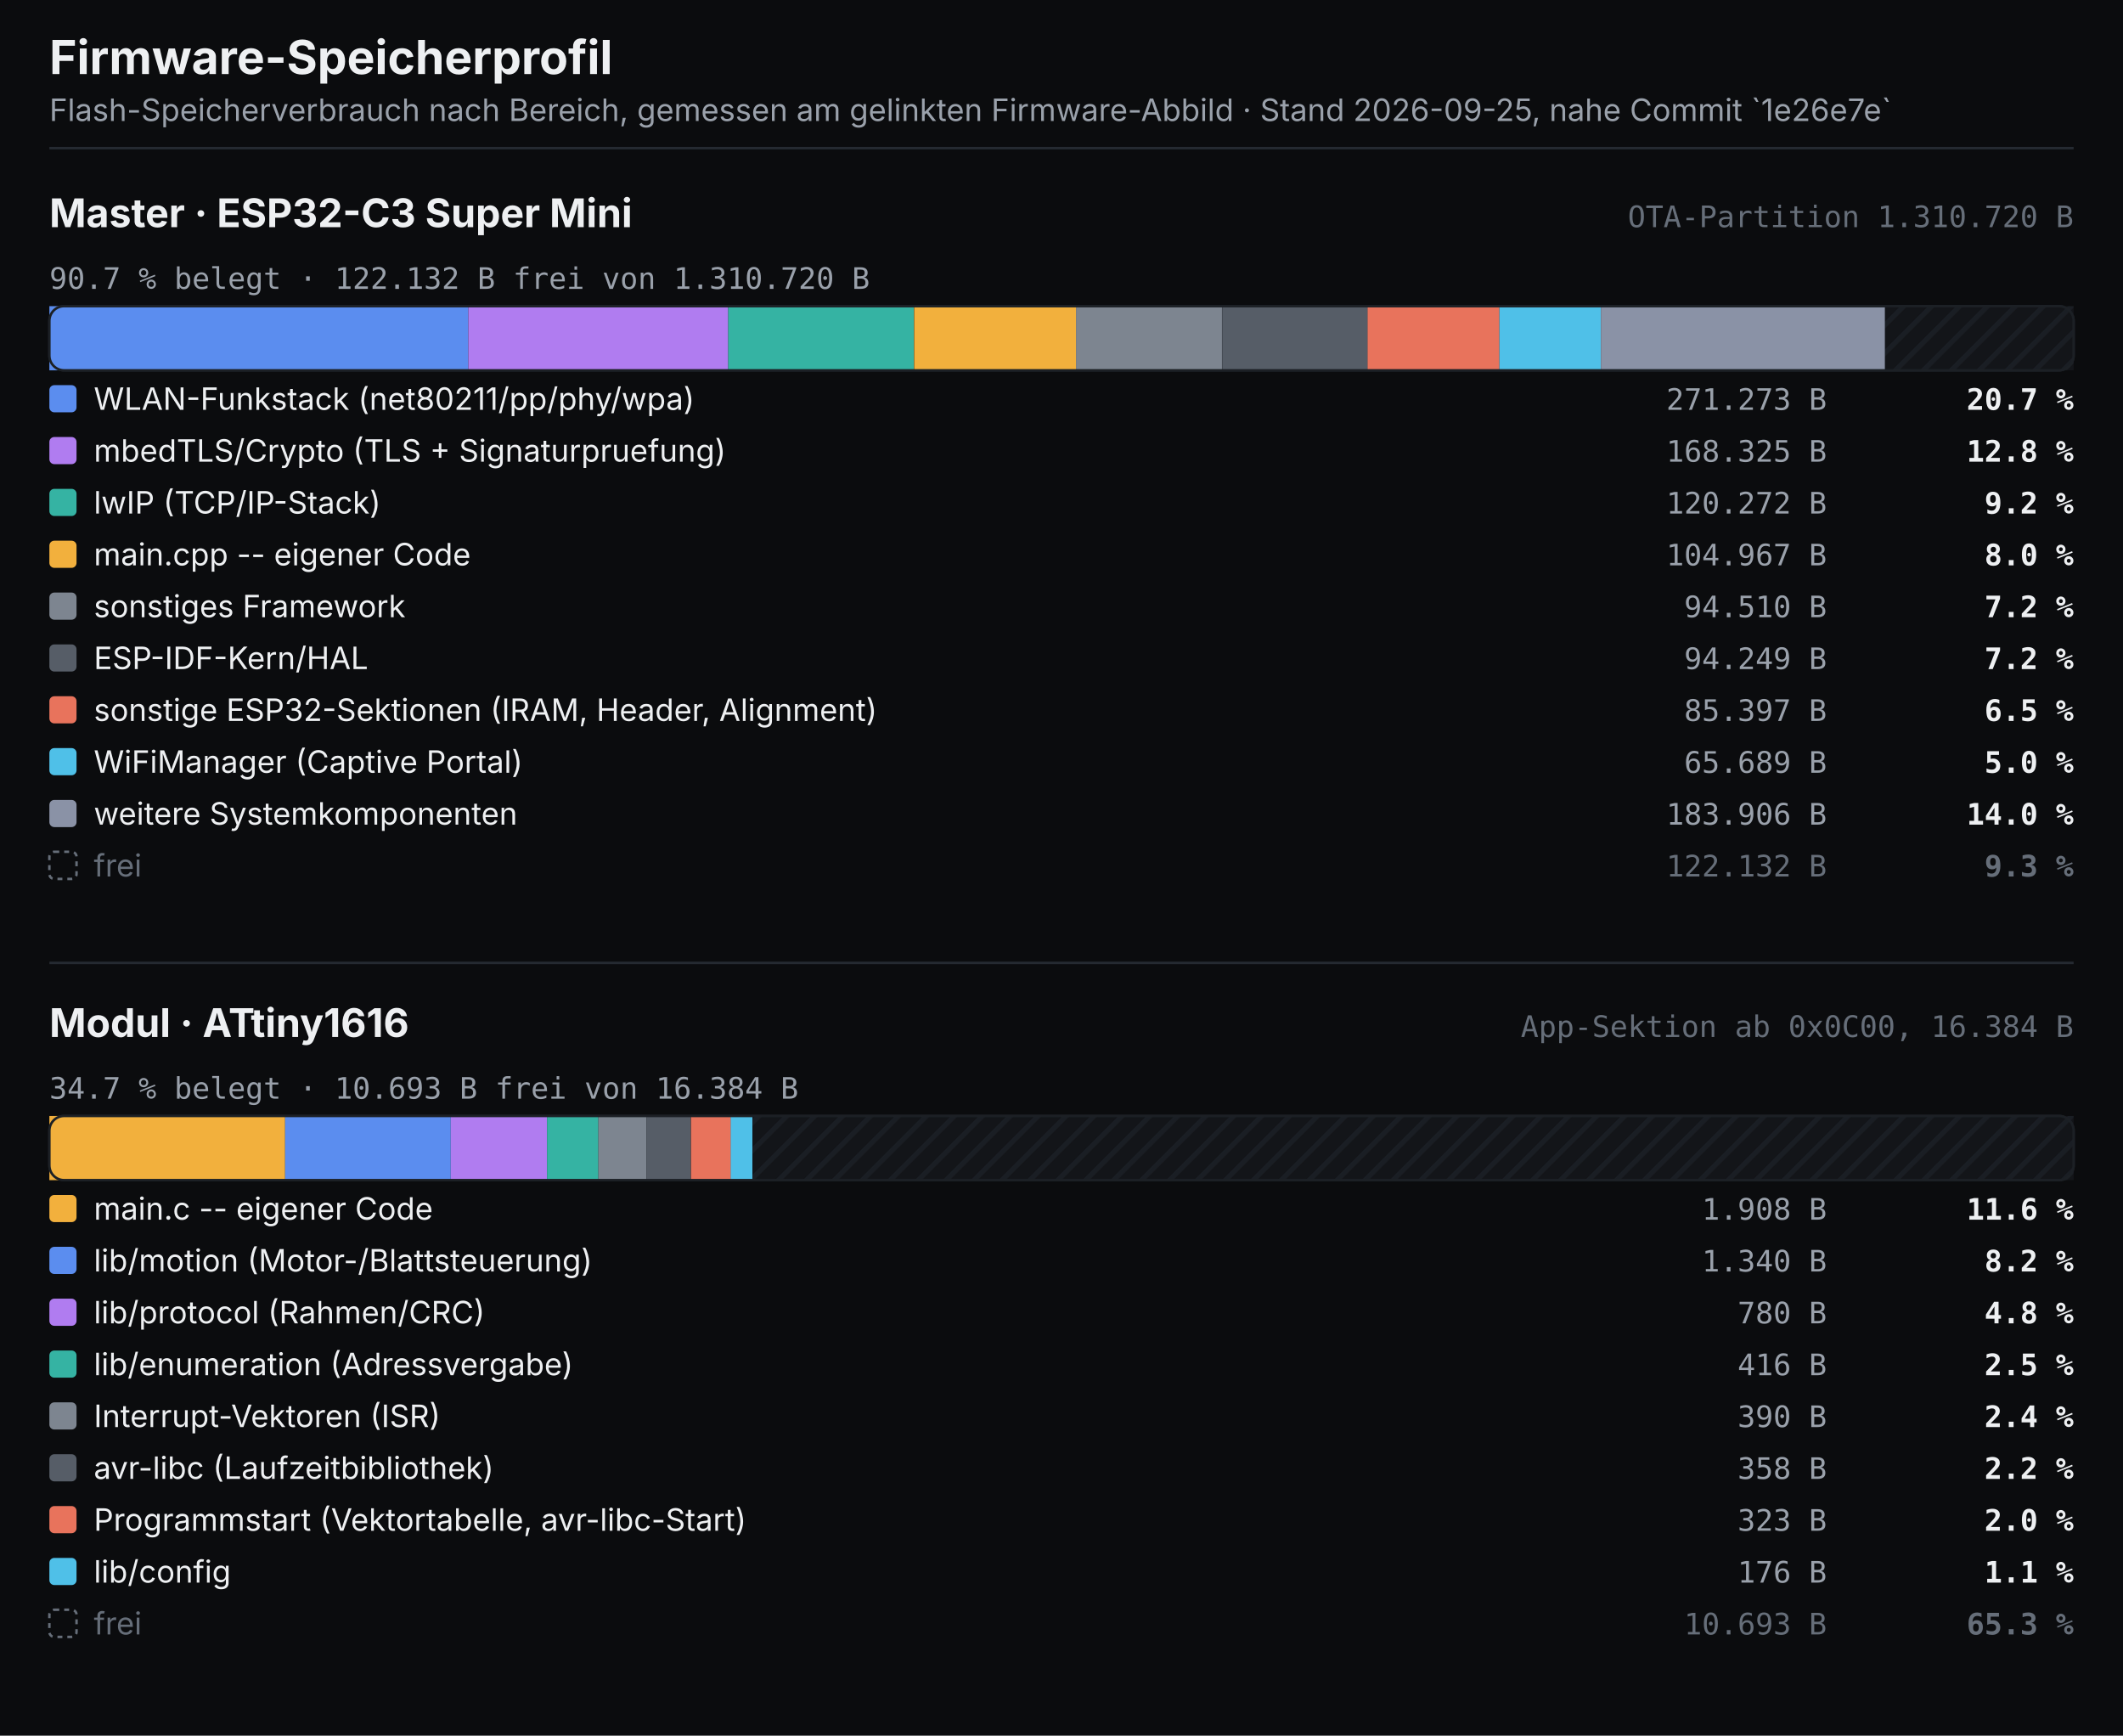
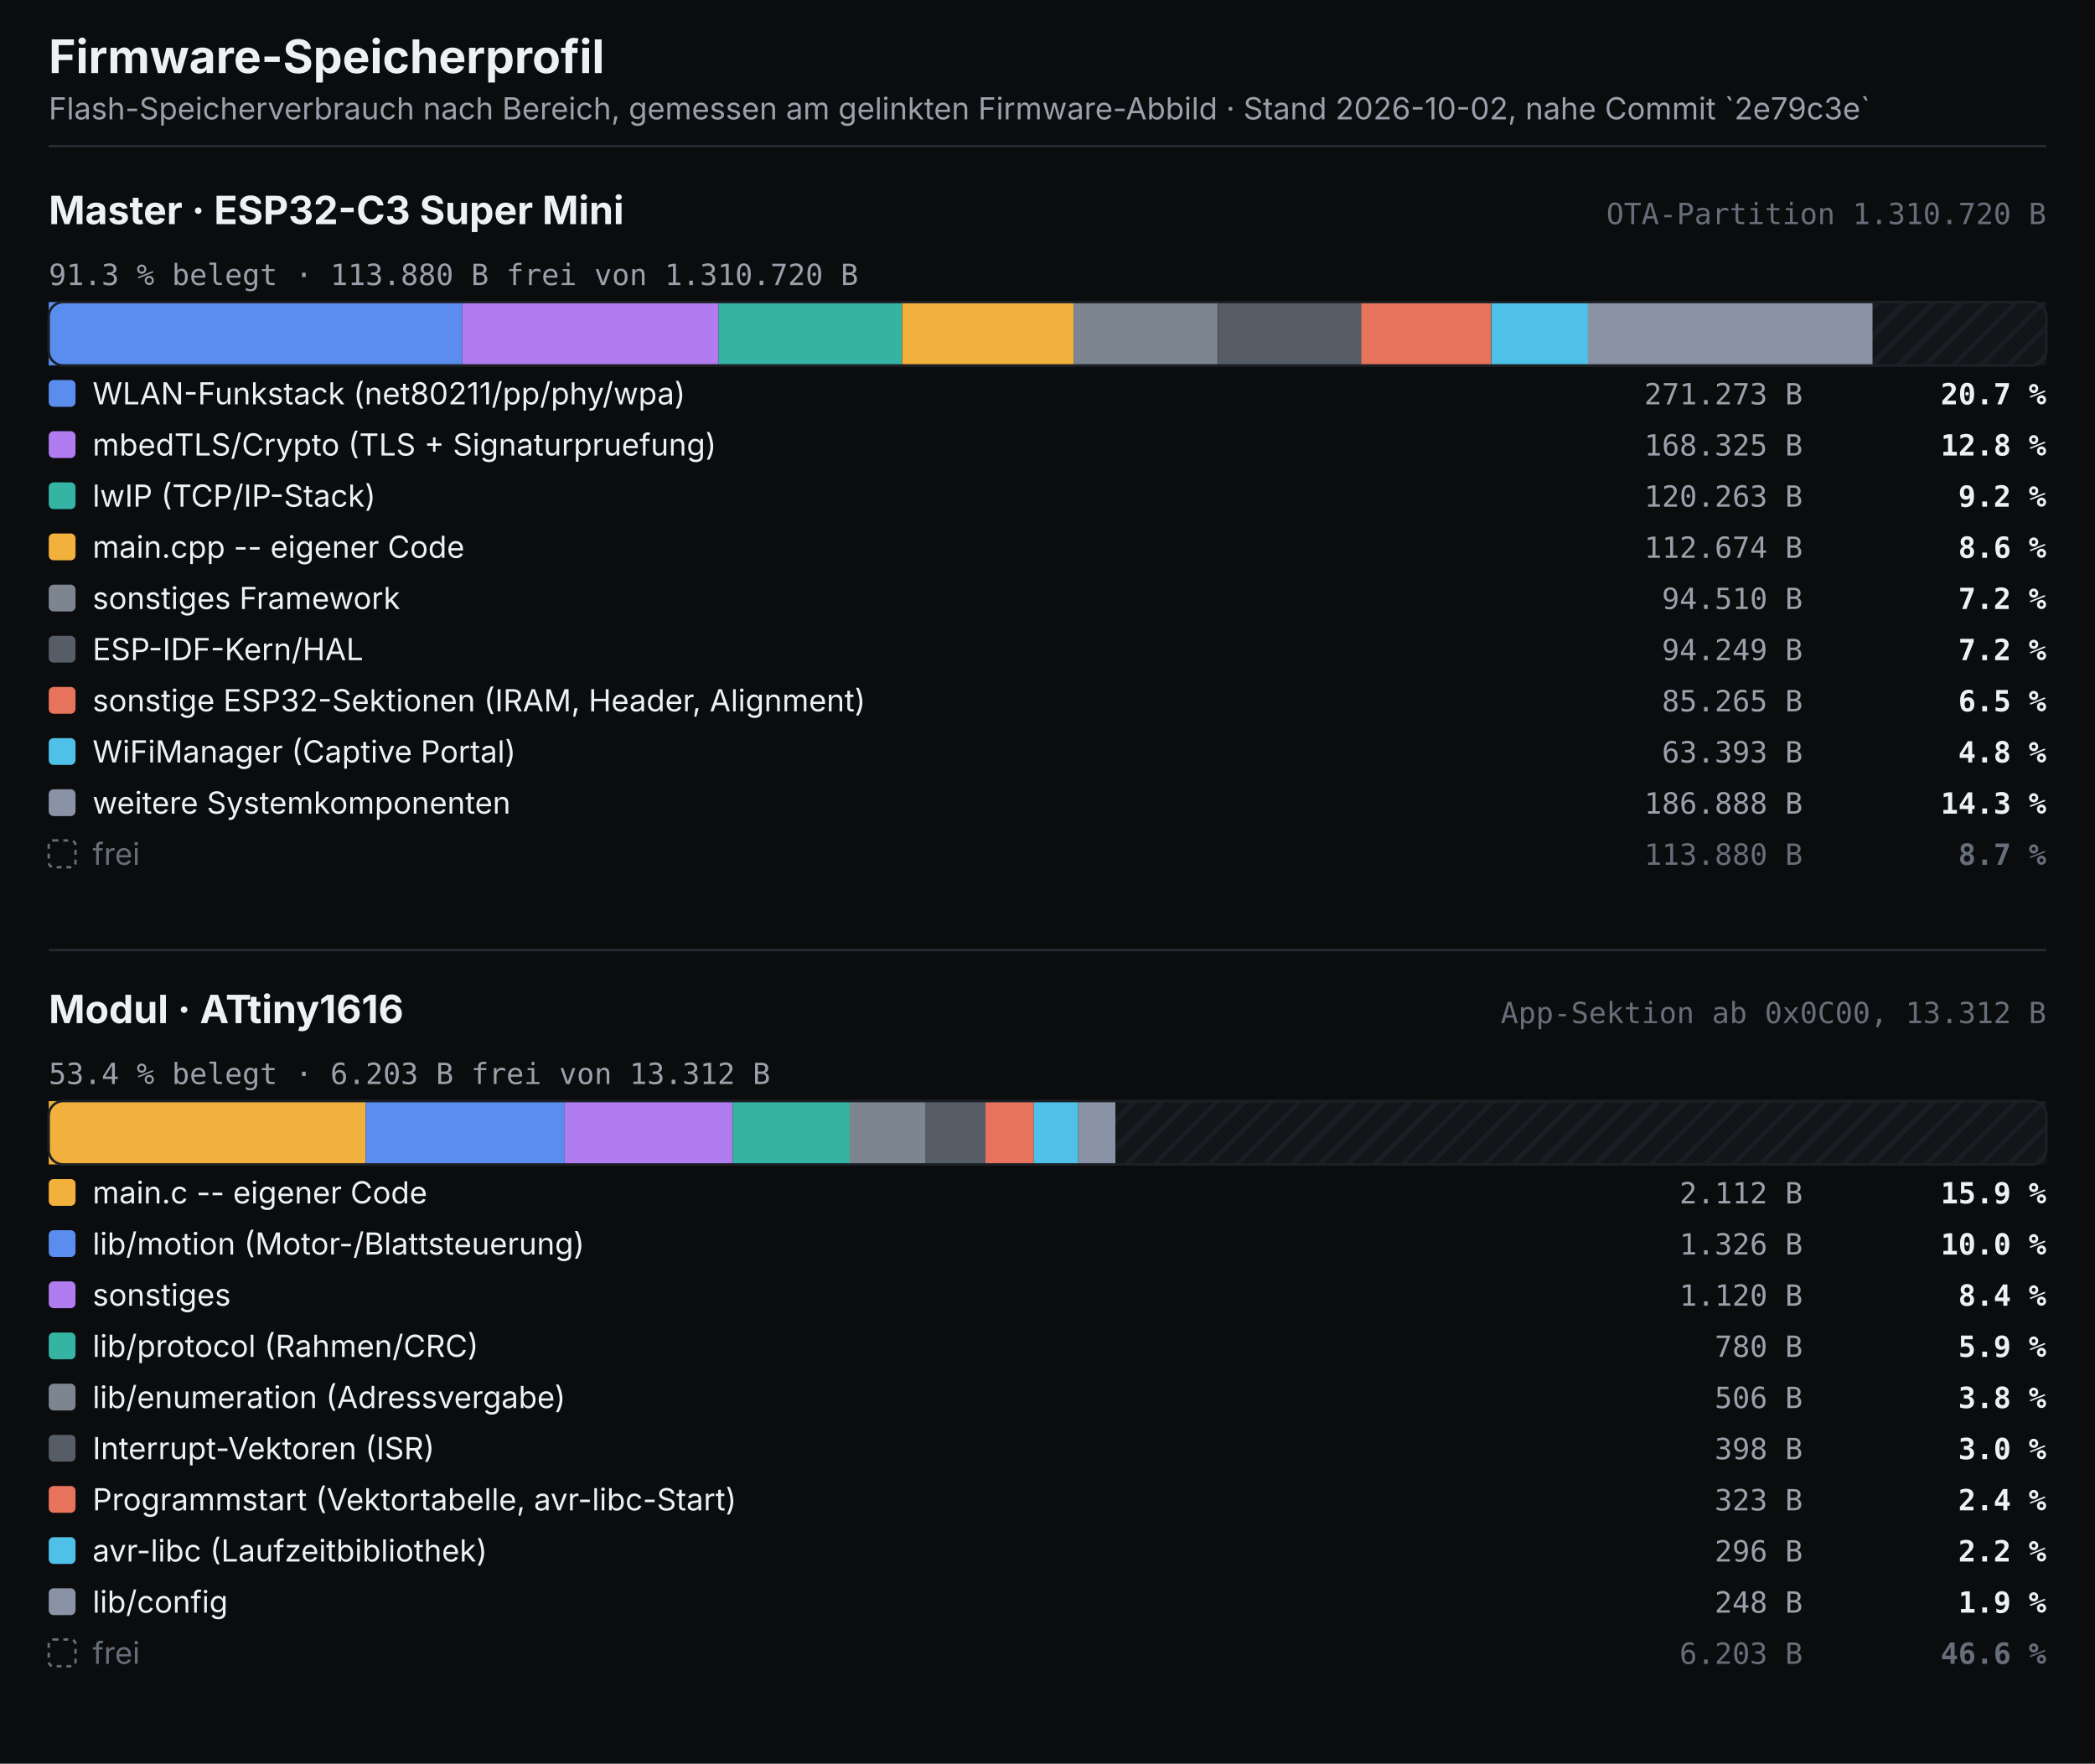
- <svg xmlns="http://www.w3.org/2000/svg" viewBox="0 0 860 703" width="860" height="703" font-family="system-ui,-apple-system,'Segoe UI',sans-serif">
+ <svg xmlns="http://www.w3.org/2000/svg" viewBox="0 0 860 724" width="860" height="724" font-family="system-ui,-apple-system,'Segoe UI',sans-serif">
  <defs>
    <pattern id="hatch" width="8" height="8" patternTransform="rotate(45)" patternUnits="userSpaceOnUse">
      <rect width="8" height="8" fill="#131519" />
      <line x1="0" y1="0" x2="0" y2="8" stroke="#1a1e24" stroke-width="4" />
    </pattern>
  </defs>
-   <rect width="860" height="703" fill="#0b0c0e" />
+   <rect width="860" height="724" fill="#0b0c0e" />
  <text x="20" y="30" font-size="19" font-weight="700" fill="#eef0f2">Firmware-Speicherprofil</text>
-   <text x="20" y="49" font-size="12.5" fill="#9aa1ab">Flash-Speicherverbrauch nach Bereich, gemessen am gelinkten Firmware-Abbild · Stand 2026-09-25, nahe Commit `1e26e7e`</text>
+   <text x="20" y="49" font-size="12.5" fill="#9aa1ab">Flash-Speicherverbrauch nach Bereich, gemessen am gelinkten Firmware-Abbild · Stand 2026-10-02, nahe Commit `2e79c3e`</text>
  <line x1="20" y1="60" x2="840" y2="60" stroke="#252a31" />
  <text x="20" y="92" font-family="system-ui,-apple-system,'Segoe UI',sans-serif" font-size="16" font-weight="700" fill="#eef0f2">Master · ESP32-C3 Super Mini</text>
  <text x="840" y="92" text-anchor="end" font-family="ui-monospace,Menlo,Consolas,monospace" font-size="12" fill="#666e79">OTA-Partition 1.310.720 B</text>
-   <text x="20" y="117" font-family="ui-monospace,Menlo,Consolas,monospace" font-size="12" fill="#9aa1ab">90.7 % belegt · 122.132 B frei von 1.310.720 B</text>
+   <text x="20" y="117" font-family="ui-monospace,Menlo,Consolas,monospace" font-size="12" fill="#9aa1ab">91.3 % belegt · 113.880 B frei von 1.310.720 B</text>
  <rect x="20" y="124" width="820" height="26" rx="6" fill="#131519" stroke="#1c2025" />
  <rect x="20.0" y="124" width="169.7" height="26" fill="#5b8def" />
  <rect x="189.7" y="124" width="105.3" height="26" fill="#b07cf0" />
  <rect x="295.0" y="124" width="75.2" height="26" fill="#35b3a3" />
-   <rect x="370.3" y="124" width="65.7" height="26" fill="#f2b03d" />
-   <rect x="435.9" y="124" width="59.1" height="26" fill="#7d8590" />
-   <rect x="495.1" y="124" width="59.0" height="26" fill="#565d67" />
-   <rect x="554.0" y="124" width="53.4" height="26" fill="#e8735c" />
-   <rect x="607.4" y="124" width="41.1" height="26" fill="#4fc0e8" />
-   <rect x="648.5" y="124" width="115.1" height="26" fill="#8a92a6" />
-   <rect x="763.6" y="124" width="76.4" height="26" fill="url(#hatch)" />
+   <rect x="370.3" y="124" width="70.5" height="26" fill="#f2b03d" />
+   <rect x="440.7" y="124" width="59.1" height="26" fill="#7d8590" />
+   <rect x="499.9" y="124" width="59.0" height="26" fill="#565d67" />
+   <rect x="558.8" y="124" width="53.3" height="26" fill="#e8735c" />
+   <rect x="612.2" y="124" width="39.7" height="26" fill="#4fc0e8" />
+   <rect x="651.8" y="124" width="116.9" height="26" fill="#8a92a6" />
+   <rect x="768.8" y="124" width="71.2" height="26" fill="url(#hatch)" />
  <rect x="20" y="124" width="820" height="26" rx="6" fill="none" stroke="#1c2025" />
  <rect x="20" y="156" width="11" height="11" rx="2" fill="#5b8def" />
  <text x="38" y="166" font-family="system-ui,-apple-system,'Segoe UI',sans-serif" font-size="12.5" fill="#eef0f2">WLAN-Funkstack (net80211/pp/phy/wpa)</text>
  <text x="740" y="166" text-anchor="end" font-family="ui-monospace,Menlo,Consolas,monospace" font-size="12" fill="#9aa1ab">271.273 B</text>
  <text x="840" y="166" text-anchor="end" font-family="ui-monospace,Menlo,Consolas,monospace" font-size="12" font-weight="600" fill="#eef0f2">20.7 %</text>
  <rect x="20" y="177" width="11" height="11" rx="2" fill="#b07cf0" />
  <text x="38" y="187" font-family="system-ui,-apple-system,'Segoe UI',sans-serif" font-size="12.5" fill="#eef0f2">mbedTLS/Crypto (TLS + Signaturpruefung)</text>
  <text x="740" y="187" text-anchor="end" font-family="ui-monospace,Menlo,Consolas,monospace" font-size="12" fill="#9aa1ab">168.325 B</text>
  <text x="840" y="187" text-anchor="end" font-family="ui-monospace,Menlo,Consolas,monospace" font-size="12" font-weight="600" fill="#eef0f2">12.8 %</text>
  <rect x="20" y="198" width="11" height="11" rx="2" fill="#35b3a3" />
  <text x="38" y="208" font-family="system-ui,-apple-system,'Segoe UI',sans-serif" font-size="12.5" fill="#eef0f2">lwIP (TCP/IP-Stack)</text>
-   <text x="740" y="208" text-anchor="end" font-family="ui-monospace,Menlo,Consolas,monospace" font-size="12" fill="#9aa1ab">120.272 B</text>
+   <text x="740" y="208" text-anchor="end" font-family="ui-monospace,Menlo,Consolas,monospace" font-size="12" fill="#9aa1ab">120.263 B</text>
  <text x="840" y="208" text-anchor="end" font-family="ui-monospace,Menlo,Consolas,monospace" font-size="12" font-weight="600" fill="#eef0f2">9.2 %</text>
  <rect x="20" y="219" width="11" height="11" rx="2" fill="#f2b03d" />
  <text x="38" y="229" font-family="system-ui,-apple-system,'Segoe UI',sans-serif" font-size="12.5" fill="#eef0f2">main.cpp -- eigener Code</text>
-   <text x="740" y="229" text-anchor="end" font-family="ui-monospace,Menlo,Consolas,monospace" font-size="12" fill="#9aa1ab">104.967 B</text>
-   <text x="840" y="229" text-anchor="end" font-family="ui-monospace,Menlo,Consolas,monospace" font-size="12" font-weight="600" fill="#eef0f2">8.0 %</text>
+   <text x="740" y="229" text-anchor="end" font-family="ui-monospace,Menlo,Consolas,monospace" font-size="12" fill="#9aa1ab">112.674 B</text>
+   <text x="840" y="229" text-anchor="end" font-family="ui-monospace,Menlo,Consolas,monospace" font-size="12" font-weight="600" fill="#eef0f2">8.6 %</text>
  <rect x="20" y="240" width="11" height="11" rx="2" fill="#7d8590" />
  <text x="38" y="250" font-family="system-ui,-apple-system,'Segoe UI',sans-serif" font-size="12.5" fill="#eef0f2">sonstiges Framework</text>
  <text x="740" y="250" text-anchor="end" font-family="ui-monospace,Menlo,Consolas,monospace" font-size="12" fill="#9aa1ab">94.510 B</text>
  <text x="840" y="250" text-anchor="end" font-family="ui-monospace,Menlo,Consolas,monospace" font-size="12" font-weight="600" fill="#eef0f2">7.2 %</text>
  <rect x="20" y="261" width="11" height="11" rx="2" fill="#565d67" />
  <text x="38" y="271" font-family="system-ui,-apple-system,'Segoe UI',sans-serif" font-size="12.5" fill="#eef0f2">ESP-IDF-Kern/HAL</text>
  <text x="740" y="271" text-anchor="end" font-family="ui-monospace,Menlo,Consolas,monospace" font-size="12" fill="#9aa1ab">94.249 B</text>
  <text x="840" y="271" text-anchor="end" font-family="ui-monospace,Menlo,Consolas,monospace" font-size="12" font-weight="600" fill="#eef0f2">7.2 %</text>
  <rect x="20" y="282" width="11" height="11" rx="2" fill="#e8735c" />
  <text x="38" y="292" font-family="system-ui,-apple-system,'Segoe UI',sans-serif" font-size="12.5" fill="#eef0f2">sonstige ESP32-Sektionen (IRAM, Header, Alignment)</text>
-   <text x="740" y="292" text-anchor="end" font-family="ui-monospace,Menlo,Consolas,monospace" font-size="12" fill="#9aa1ab">85.397 B</text>
+   <text x="740" y="292" text-anchor="end" font-family="ui-monospace,Menlo,Consolas,monospace" font-size="12" fill="#9aa1ab">85.265 B</text>
  <text x="840" y="292" text-anchor="end" font-family="ui-monospace,Menlo,Consolas,monospace" font-size="12" font-weight="600" fill="#eef0f2">6.5 %</text>
  <rect x="20" y="303" width="11" height="11" rx="2" fill="#4fc0e8" />
  <text x="38" y="313" font-family="system-ui,-apple-system,'Segoe UI',sans-serif" font-size="12.5" fill="#eef0f2">WiFiManager (Captive Portal)</text>
-   <text x="740" y="313" text-anchor="end" font-family="ui-monospace,Menlo,Consolas,monospace" font-size="12" fill="#9aa1ab">65.689 B</text>
-   <text x="840" y="313" text-anchor="end" font-family="ui-monospace,Menlo,Consolas,monospace" font-size="12" font-weight="600" fill="#eef0f2">5.0 %</text>
+   <text x="740" y="313" text-anchor="end" font-family="ui-monospace,Menlo,Consolas,monospace" font-size="12" fill="#9aa1ab">63.393 B</text>
+   <text x="840" y="313" text-anchor="end" font-family="ui-monospace,Menlo,Consolas,monospace" font-size="12" font-weight="600" fill="#eef0f2">4.8 %</text>
  <rect x="20" y="324" width="11" height="11" rx="2" fill="#8a92a6" />
  <text x="38" y="334" font-family="system-ui,-apple-system,'Segoe UI',sans-serif" font-size="12.5" fill="#eef0f2">weitere Systemkomponenten</text>
-   <text x="740" y="334" text-anchor="end" font-family="ui-monospace,Menlo,Consolas,monospace" font-size="12" fill="#9aa1ab">183.906 B</text>
-   <text x="840" y="334" text-anchor="end" font-family="ui-monospace,Menlo,Consolas,monospace" font-size="12" font-weight="600" fill="#eef0f2">14.0 %</text>
+   <text x="740" y="334" text-anchor="end" font-family="ui-monospace,Menlo,Consolas,monospace" font-size="12" fill="#9aa1ab">186.888 B</text>
+   <text x="840" y="334" text-anchor="end" font-family="ui-monospace,Menlo,Consolas,monospace" font-size="12" font-weight="600" fill="#eef0f2">14.3 %</text>
  <rect x="20" y="345" width="11" height="11" rx="2" fill="none" stroke="#666e79" stroke-dasharray="2,2" />
  <text x="38" y="355" font-family="system-ui,-apple-system,'Segoe UI',sans-serif" font-size="12.5" fill="#666e79">frei</text>
-   <text x="740" y="355" text-anchor="end" font-family="ui-monospace,Menlo,Consolas,monospace" font-size="12" fill="#666e79">122.132 B</text>
-   <text x="840" y="355" text-anchor="end" font-family="ui-monospace,Menlo,Consolas,monospace" font-size="12" font-weight="600" fill="#666e79">9.3 %</text>
+   <text x="740" y="355" text-anchor="end" font-family="ui-monospace,Menlo,Consolas,monospace" font-size="12" fill="#666e79">113.880 B</text>
+   <text x="840" y="355" text-anchor="end" font-family="ui-monospace,Menlo,Consolas,monospace" font-size="12" font-weight="600" fill="#666e79">8.7 %</text>
  <line x1="20" y1="390" x2="840" y2="390" stroke="#252a31" />
  <text x="20" y="420" font-family="system-ui,-apple-system,'Segoe UI',sans-serif" font-size="16" font-weight="700" fill="#eef0f2">Modul · ATtiny1616</text>
-   <text x="840" y="420" text-anchor="end" font-family="ui-monospace,Menlo,Consolas,monospace" font-size="12" fill="#666e79">App-Sektion ab 0x0C00, 16.384 B</text>
-   <text x="20" y="445" font-family="ui-monospace,Menlo,Consolas,monospace" font-size="12" fill="#9aa1ab">34.7 % belegt · 10.693 B frei von 16.384 B</text>
+   <text x="840" y="420" text-anchor="end" font-family="ui-monospace,Menlo,Consolas,monospace" font-size="12" fill="#666e79">App-Sektion ab 0x0C00, 13.312 B</text>
+   <text x="20" y="445" font-family="ui-monospace,Menlo,Consolas,monospace" font-size="12" fill="#9aa1ab">53.4 % belegt · 6.203 B frei von 13.312 B</text>
  <rect x="20" y="452" width="820" height="26" rx="6" fill="#131519" stroke="#1c2025" />
-   <rect x="20.0" y="452" width="95.5" height="26" fill="#f2b03d" />
-   <rect x="115.5" y="452" width="67.1" height="26" fill="#5b8def" />
-   <rect x="182.6" y="452" width="39.0" height="26" fill="#b07cf0" />
-   <rect x="221.6" y="452" width="20.8" height="26" fill="#35b3a3" />
-   <rect x="242.4" y="452" width="19.5" height="26" fill="#7d8590" />
-   <rect x="261.9" y="452" width="17.9" height="26" fill="#565d67" />
-   <rect x="279.9" y="452" width="16.2" height="26" fill="#e8735c" />
-   <rect x="296.0" y="452" width="8.8" height="26" fill="#4fc0e8" />
-   <rect x="304.8" y="452" width="535.2" height="26" fill="url(#hatch)" />
+   <rect x="20.0" y="452" width="130.1" height="26" fill="#f2b03d" />
+   <rect x="150.1" y="452" width="81.7" height="26" fill="#5b8def" />
+   <rect x="231.8" y="452" width="69.0" height="26" fill="#b07cf0" />
+   <rect x="300.8" y="452" width="48.0" height="26" fill="#35b3a3" />
+   <rect x="348.8" y="452" width="31.2" height="26" fill="#7d8590" />
+   <rect x="380.0" y="452" width="24.5" height="26" fill="#565d67" />
+   <rect x="404.5" y="452" width="19.9" height="26" fill="#e8735c" />
+   <rect x="424.4" y="452" width="18.2" height="26" fill="#4fc0e8" />
+   <rect x="442.6" y="452" width="15.3" height="26" fill="#8a92a6" />
+   <rect x="457.9" y="452" width="382.1" height="26" fill="url(#hatch)" />
  <rect x="20" y="452" width="820" height="26" rx="6" fill="none" stroke="#1c2025" />
  <rect x="20" y="484" width="11" height="11" rx="2" fill="#f2b03d" />
  <text x="38" y="494" font-family="system-ui,-apple-system,'Segoe UI',sans-serif" font-size="12.5" fill="#eef0f2">main.c -- eigener Code</text>
-   <text x="740" y="494" text-anchor="end" font-family="ui-monospace,Menlo,Consolas,monospace" font-size="12" fill="#9aa1ab">1.908 B</text>
-   <text x="840" y="494" text-anchor="end" font-family="ui-monospace,Menlo,Consolas,monospace" font-size="12" font-weight="600" fill="#eef0f2">11.6 %</text>
+   <text x="740" y="494" text-anchor="end" font-family="ui-monospace,Menlo,Consolas,monospace" font-size="12" fill="#9aa1ab">2.112 B</text>
+   <text x="840" y="494" text-anchor="end" font-family="ui-monospace,Menlo,Consolas,monospace" font-size="12" font-weight="600" fill="#eef0f2">15.9 %</text>
  <rect x="20" y="505" width="11" height="11" rx="2" fill="#5b8def" />
  <text x="38" y="515" font-family="system-ui,-apple-system,'Segoe UI',sans-serif" font-size="12.5" fill="#eef0f2">lib/motion (Motor-/Blattsteuerung)</text>
-   <text x="740" y="515" text-anchor="end" font-family="ui-monospace,Menlo,Consolas,monospace" font-size="12" fill="#9aa1ab">1.340 B</text>
-   <text x="840" y="515" text-anchor="end" font-family="ui-monospace,Menlo,Consolas,monospace" font-size="12" font-weight="600" fill="#eef0f2">8.2 %</text>
+   <text x="740" y="515" text-anchor="end" font-family="ui-monospace,Menlo,Consolas,monospace" font-size="12" fill="#9aa1ab">1.326 B</text>
+   <text x="840" y="515" text-anchor="end" font-family="ui-monospace,Menlo,Consolas,monospace" font-size="12" font-weight="600" fill="#eef0f2">10.0 %</text>
  <rect x="20" y="526" width="11" height="11" rx="2" fill="#b07cf0" />
-   <text x="38" y="536" font-family="system-ui,-apple-system,'Segoe UI',sans-serif" font-size="12.5" fill="#eef0f2">lib/protocol (Rahmen/CRC)</text>
-   <text x="740" y="536" text-anchor="end" font-family="ui-monospace,Menlo,Consolas,monospace" font-size="12" fill="#9aa1ab">780 B</text>
-   <text x="840" y="536" text-anchor="end" font-family="ui-monospace,Menlo,Consolas,monospace" font-size="12" font-weight="600" fill="#eef0f2">4.8 %</text>
+   <text x="38" y="536" font-family="system-ui,-apple-system,'Segoe UI',sans-serif" font-size="12.5" fill="#eef0f2">sonstiges</text>
+   <text x="740" y="536" text-anchor="end" font-family="ui-monospace,Menlo,Consolas,monospace" font-size="12" fill="#9aa1ab">1.120 B</text>
+   <text x="840" y="536" text-anchor="end" font-family="ui-monospace,Menlo,Consolas,monospace" font-size="12" font-weight="600" fill="#eef0f2">8.4 %</text>
  <rect x="20" y="547" width="11" height="11" rx="2" fill="#35b3a3" />
-   <text x="38" y="557" font-family="system-ui,-apple-system,'Segoe UI',sans-serif" font-size="12.5" fill="#eef0f2">lib/enumeration (Adressvergabe)</text>
-   <text x="740" y="557" text-anchor="end" font-family="ui-monospace,Menlo,Consolas,monospace" font-size="12" fill="#9aa1ab">416 B</text>
-   <text x="840" y="557" text-anchor="end" font-family="ui-monospace,Menlo,Consolas,monospace" font-size="12" font-weight="600" fill="#eef0f2">2.5 %</text>
+   <text x="38" y="557" font-family="system-ui,-apple-system,'Segoe UI',sans-serif" font-size="12.5" fill="#eef0f2">lib/protocol (Rahmen/CRC)</text>
+   <text x="740" y="557" text-anchor="end" font-family="ui-monospace,Menlo,Consolas,monospace" font-size="12" fill="#9aa1ab">780 B</text>
+   <text x="840" y="557" text-anchor="end" font-family="ui-monospace,Menlo,Consolas,monospace" font-size="12" font-weight="600" fill="#eef0f2">5.9 %</text>
  <rect x="20" y="568" width="11" height="11" rx="2" fill="#7d8590" />
-   <text x="38" y="578" font-family="system-ui,-apple-system,'Segoe UI',sans-serif" font-size="12.5" fill="#eef0f2">Interrupt-Vektoren (ISR)</text>
-   <text x="740" y="578" text-anchor="end" font-family="ui-monospace,Menlo,Consolas,monospace" font-size="12" fill="#9aa1ab">390 B</text>
-   <text x="840" y="578" text-anchor="end" font-family="ui-monospace,Menlo,Consolas,monospace" font-size="12" font-weight="600" fill="#eef0f2">2.4 %</text>
+   <text x="38" y="578" font-family="system-ui,-apple-system,'Segoe UI',sans-serif" font-size="12.5" fill="#eef0f2">lib/enumeration (Adressvergabe)</text>
+   <text x="740" y="578" text-anchor="end" font-family="ui-monospace,Menlo,Consolas,monospace" font-size="12" fill="#9aa1ab">506 B</text>
+   <text x="840" y="578" text-anchor="end" font-family="ui-monospace,Menlo,Consolas,monospace" font-size="12" font-weight="600" fill="#eef0f2">3.8 %</text>
  <rect x="20" y="589" width="11" height="11" rx="2" fill="#565d67" />
-   <text x="38" y="599" font-family="system-ui,-apple-system,'Segoe UI',sans-serif" font-size="12.5" fill="#eef0f2">avr-libc (Laufzeitbibliothek)</text>
-   <text x="740" y="599" text-anchor="end" font-family="ui-monospace,Menlo,Consolas,monospace" font-size="12" fill="#9aa1ab">358 B</text>
-   <text x="840" y="599" text-anchor="end" font-family="ui-monospace,Menlo,Consolas,monospace" font-size="12" font-weight="600" fill="#eef0f2">2.2 %</text>
+   <text x="38" y="599" font-family="system-ui,-apple-system,'Segoe UI',sans-serif" font-size="12.5" fill="#eef0f2">Interrupt-Vektoren (ISR)</text>
+   <text x="740" y="599" text-anchor="end" font-family="ui-monospace,Menlo,Consolas,monospace" font-size="12" fill="#9aa1ab">398 B</text>
+   <text x="840" y="599" text-anchor="end" font-family="ui-monospace,Menlo,Consolas,monospace" font-size="12" font-weight="600" fill="#eef0f2">3.0 %</text>
  <rect x="20" y="610" width="11" height="11" rx="2" fill="#e8735c" />
  <text x="38" y="620" font-family="system-ui,-apple-system,'Segoe UI',sans-serif" font-size="12.5" fill="#eef0f2">Programmstart (Vektortabelle, avr-libc-Start)</text>
  <text x="740" y="620" text-anchor="end" font-family="ui-monospace,Menlo,Consolas,monospace" font-size="12" fill="#9aa1ab">323 B</text>
-   <text x="840" y="620" text-anchor="end" font-family="ui-monospace,Menlo,Consolas,monospace" font-size="12" font-weight="600" fill="#eef0f2">2.0 %</text>
+   <text x="840" y="620" text-anchor="end" font-family="ui-monospace,Menlo,Consolas,monospace" font-size="12" font-weight="600" fill="#eef0f2">2.4 %</text>
  <rect x="20" y="631" width="11" height="11" rx="2" fill="#4fc0e8" />
-   <text x="38" y="641" font-family="system-ui,-apple-system,'Segoe UI',sans-serif" font-size="12.5" fill="#eef0f2">lib/config</text>
-   <text x="740" y="641" text-anchor="end" font-family="ui-monospace,Menlo,Consolas,monospace" font-size="12" fill="#9aa1ab">176 B</text>
-   <text x="840" y="641" text-anchor="end" font-family="ui-monospace,Menlo,Consolas,monospace" font-size="12" font-weight="600" fill="#eef0f2">1.1 %</text>
-   <rect x="20" y="652" width="11" height="11" rx="2" fill="none" stroke="#666e79" stroke-dasharray="2,2" />
-   <text x="38" y="662" font-family="system-ui,-apple-system,'Segoe UI',sans-serif" font-size="12.5" fill="#666e79">frei</text>
-   <text x="740" y="662" text-anchor="end" font-family="ui-monospace,Menlo,Consolas,monospace" font-size="12" fill="#666e79">10.693 B</text>
-   <text x="840" y="662" text-anchor="end" font-family="ui-monospace,Menlo,Consolas,monospace" font-size="12" font-weight="600" fill="#666e79">65.3 %</text>
+   <text x="38" y="641" font-family="system-ui,-apple-system,'Segoe UI',sans-serif" font-size="12.5" fill="#eef0f2">avr-libc (Laufzeitbibliothek)</text>
+   <text x="740" y="641" text-anchor="end" font-family="ui-monospace,Menlo,Consolas,monospace" font-size="12" fill="#9aa1ab">296 B</text>
+   <text x="840" y="641" text-anchor="end" font-family="ui-monospace,Menlo,Consolas,monospace" font-size="12" font-weight="600" fill="#eef0f2">2.2 %</text>
+   <rect x="20" y="652" width="11" height="11" rx="2" fill="#8a92a6" />
+   <text x="38" y="662" font-family="system-ui,-apple-system,'Segoe UI',sans-serif" font-size="12.5" fill="#eef0f2">lib/config</text>
+   <text x="740" y="662" text-anchor="end" font-family="ui-monospace,Menlo,Consolas,monospace" font-size="12" fill="#9aa1ab">248 B</text>
+   <text x="840" y="662" text-anchor="end" font-family="ui-monospace,Menlo,Consolas,monospace" font-size="12" font-weight="600" fill="#eef0f2">1.9 %</text>
+   <rect x="20" y="673" width="11" height="11" rx="2" fill="none" stroke="#666e79" stroke-dasharray="2,2" />
+   <text x="38" y="683" font-family="system-ui,-apple-system,'Segoe UI',sans-serif" font-size="12.5" fill="#666e79">frei</text>
+   <text x="740" y="683" text-anchor="end" font-family="ui-monospace,Menlo,Consolas,monospace" font-size="12" fill="#666e79">6.203 B</text>
+   <text x="840" y="683" text-anchor="end" font-family="ui-monospace,Menlo,Consolas,monospace" font-size="12" font-weight="600" fill="#666e79">46.6 %</text>
</svg>
